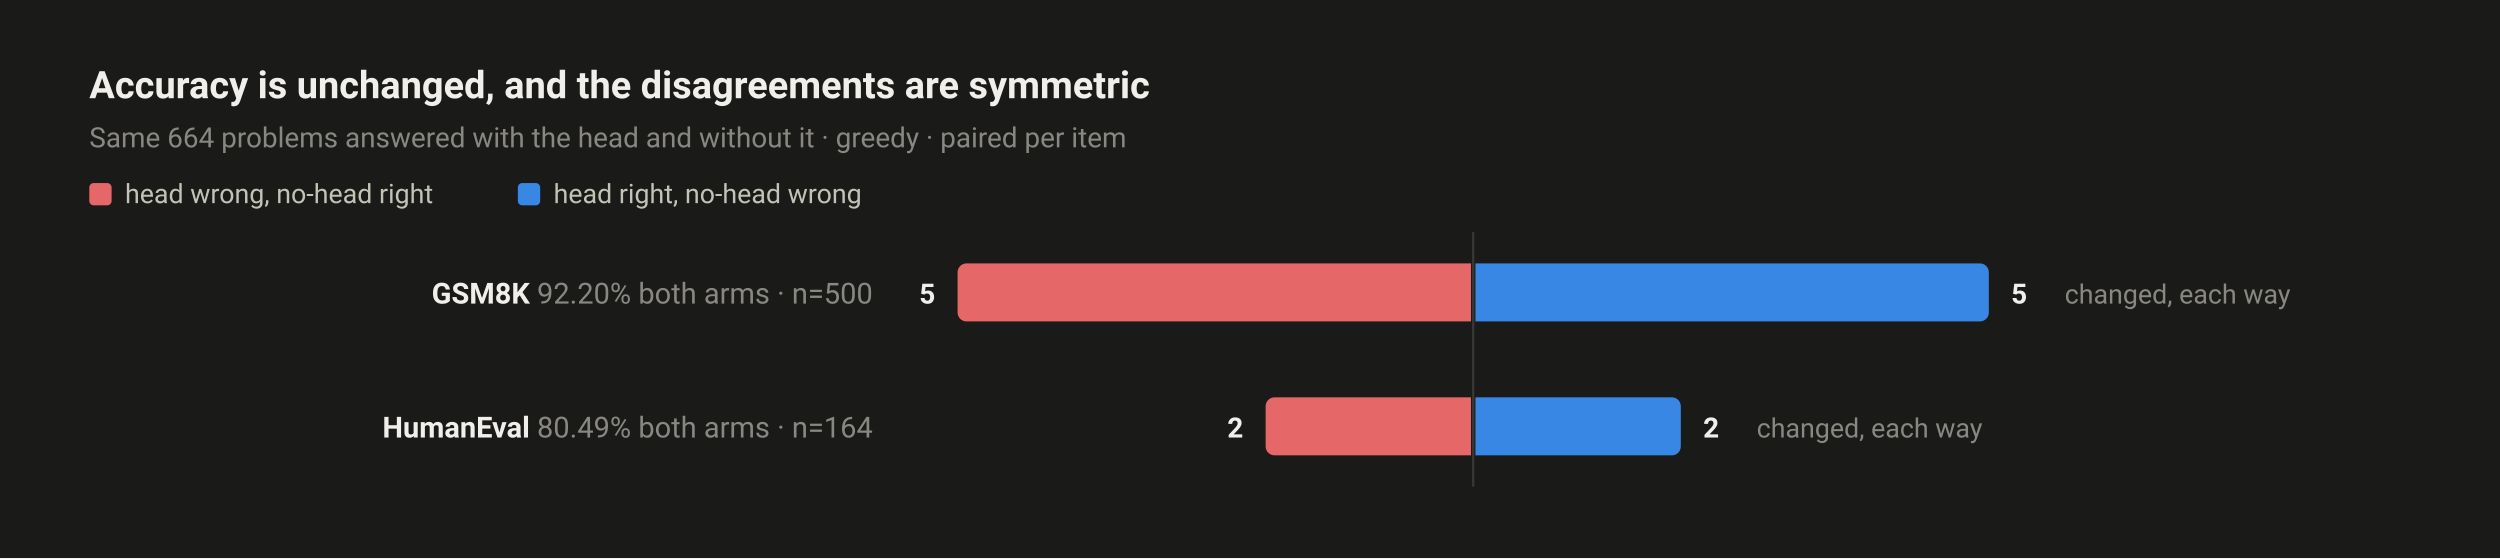
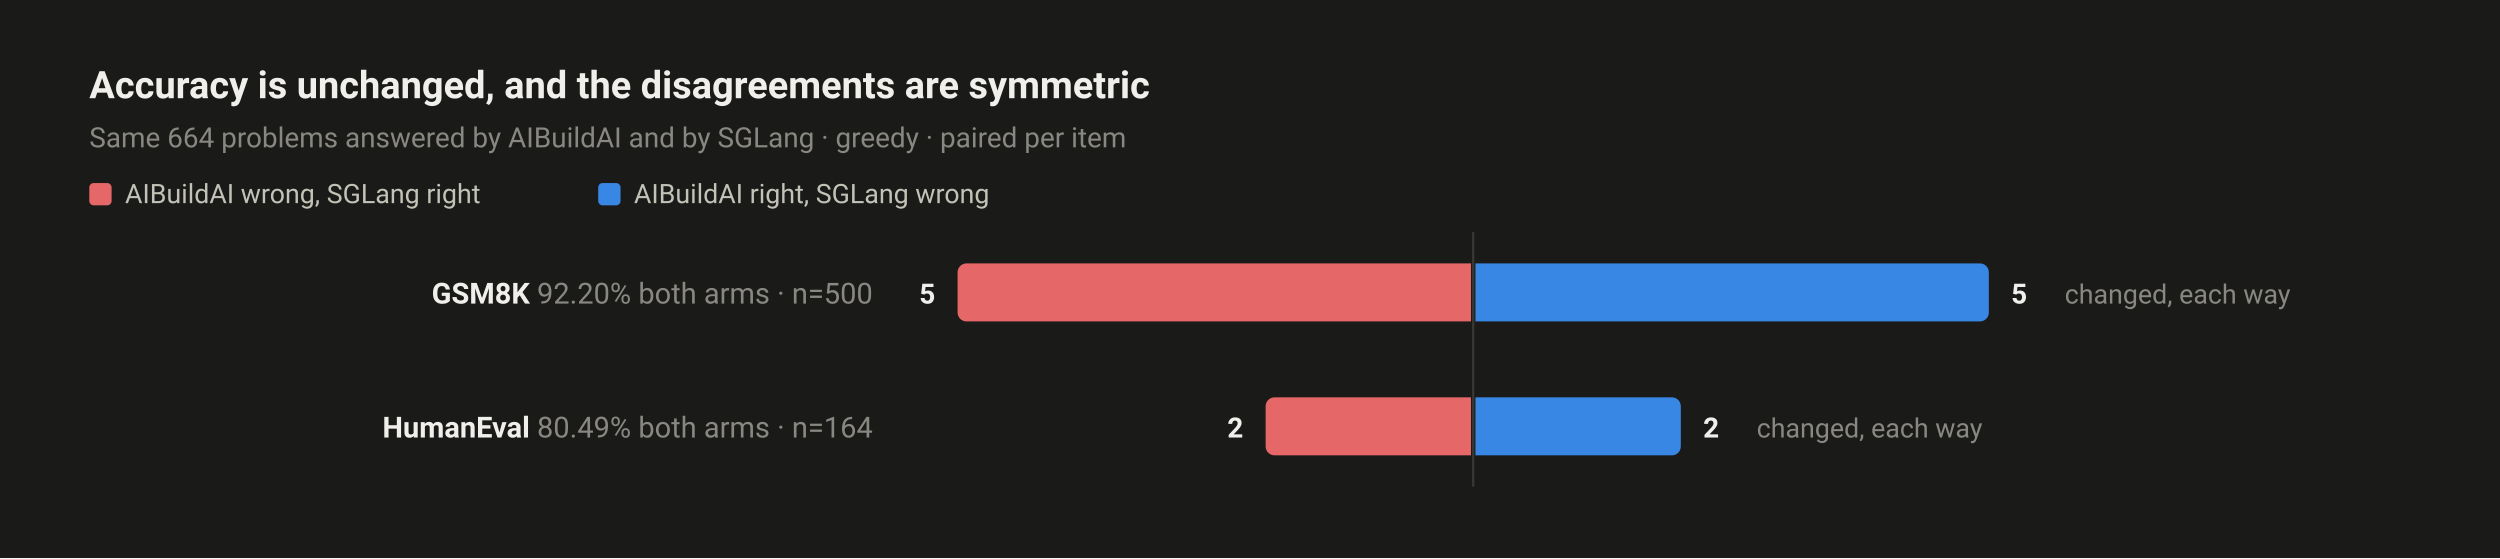
- <svg xmlns="http://www.w3.org/2000/svg" viewBox="0 0 1120 250" width="1120" height="250" role="img" aria-label="Paired accuracy: GSM8K 92.20 percent with and without the head, 5 items changed each way; HumanEval 80.49 percent both, 2 each way; McNemar p equals 1.000.">
+ <svg xmlns="http://www.w3.org/2000/svg" viewBox="0 0 1120 250" width="1120" height="250" role="img" aria-label="Paired accuracy: GSM8K 92.20 percent for both AIBuildAI and SGLang, 5 items changed each way; HumanEval 80.49 percent both, 2 each way; McNemar p equals 1.000.">
  <rect width="1120" height="250" fill="#1a1a19" />
  <text x="40" y="44" font-family="system-ui, -apple-system, &quot;Segoe UI&quot;, Roboto, sans-serif" font-size="17" font-weight="600" fill="#f0efec">Accuracy is unchanged, and the disagreements are symmetric</text>
-   <text x="40" y="66" font-family="system-ui, -apple-system, &quot;Segoe UI&quot;, Roboto, sans-serif" font-size="12.5" fill="#898781">Same 664 problems answered with the head and without it · greedy · paired per item</text>
+   <text x="40" y="66" font-family="system-ui, -apple-system, &quot;Segoe UI&quot;, Roboto, sans-serif" font-size="12.5" fill="#898781">Same 664 problems answered by AIBuildAI and by SGLang · greedy · paired per item</text>
  <rect x="40" y="82" width="10" height="10" rx="2" fill="#e66767" />
-   <text x="56" y="91" font-family="system-ui, -apple-system, &quot;Segoe UI&quot;, Roboto, sans-serif" font-size="12" fill="#c3c2b7">head wrong, no-head right</text>
-   <rect x="232" y="82" width="10" height="10" rx="2" fill="#3987e5" />
-   <text x="248" y="91" font-family="system-ui, -apple-system, &quot;Segoe UI&quot;, Roboto, sans-serif" font-size="12" fill="#c3c2b7">head right, no-head wrong</text>
+   <text x="56" y="91" font-family="system-ui, -apple-system, &quot;Segoe UI&quot;, Roboto, sans-serif" font-size="12" fill="#c3c2b7">AIBuildAI wrong, SGLang right</text>
+   <rect x="268" y="82" width="10" height="10" rx="2" fill="#3987e5" />
+   <text x="284" y="91" font-family="system-ui, -apple-system, &quot;Segoe UI&quot;, Roboto, sans-serif" font-size="12" fill="#c3c2b7">AIBuildAI right, SGLang wrong</text>
  <line x1="660" y1="104" x2="660" y2="218" stroke="#383835" stroke-width="1" />
  <text x="391" y="136" font-family="system-ui, -apple-system, &quot;Segoe UI&quot;, Roboto, sans-serif" font-size="13" fill="#898781" text-anchor="end">
    <tspan font-size="13" font-weight="600" fill="#f0efec">GSM8K</tspan>  92.20% both arms · n=500</text>
  <path d="M659 118 H433 a4 4 0 0 0 -4 4 V140 a4 4 0 0 0 4 4 H659 Z" fill="#e66767" />
  <path d="M661 118 H887 a4 4 0 0 1 4 4 V140 a4 4 0 0 1 -4 4 H661 Z" fill="#3987e5" />
  <text x="419" y="136" font-family="system-ui, -apple-system, &quot;Segoe UI&quot;, Roboto, sans-serif" font-size="12.5" font-weight="600" fill="#f0efec" text-anchor="end">5</text>
  <text x="901" y="136" font-family="system-ui, -apple-system, &quot;Segoe UI&quot;, Roboto, sans-serif" font-size="12.5" font-weight="600" fill="#f0efec">5</text>
  <text x="925" y="136" font-family="system-ui, -apple-system, &quot;Segoe UI&quot;, Roboto, sans-serif" font-size="12" fill="#898781">changed, each way</text>
  <text x="391" y="196" font-family="system-ui, -apple-system, &quot;Segoe UI&quot;, Roboto, sans-serif" font-size="13" fill="#898781" text-anchor="end">
    <tspan font-size="13" font-weight="600" fill="#f0efec">HumanEval</tspan>  80.49% both arms · n=164</text>
  <path d="M659 178 H571 a4 4 0 0 0 -4 4 V200 a4 4 0 0 0 4 4 H659 Z" fill="#e66767" />
  <path d="M661 178 H749 a4 4 0 0 1 4 4 V200 a4 4 0 0 1 -4 4 H661 Z" fill="#3987e5" />
  <text x="557" y="196" font-family="system-ui, -apple-system, &quot;Segoe UI&quot;, Roboto, sans-serif" font-size="12.5" font-weight="600" fill="#f0efec" text-anchor="end">2</text>
  <text x="763" y="196" font-family="system-ui, -apple-system, &quot;Segoe UI&quot;, Roboto, sans-serif" font-size="12.5" font-weight="600" fill="#f0efec">2</text>
  <text x="787" y="196" font-family="system-ui, -apple-system, &quot;Segoe UI&quot;, Roboto, sans-serif" font-size="12" fill="#898781">changed, each way</text>
</svg>
